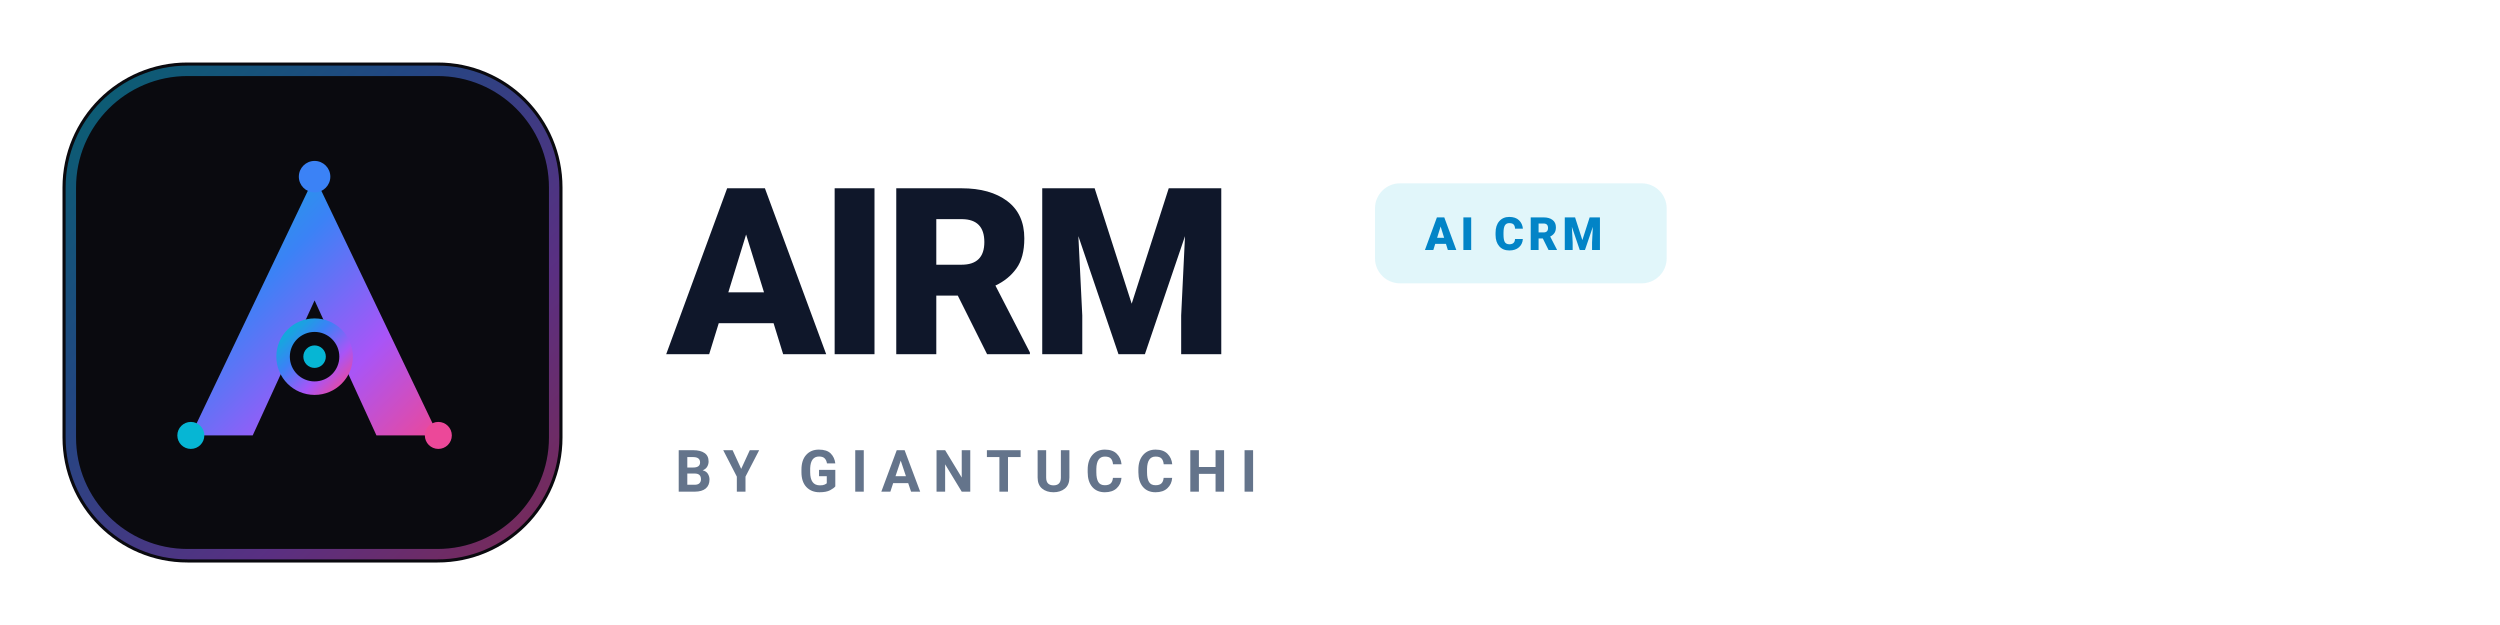
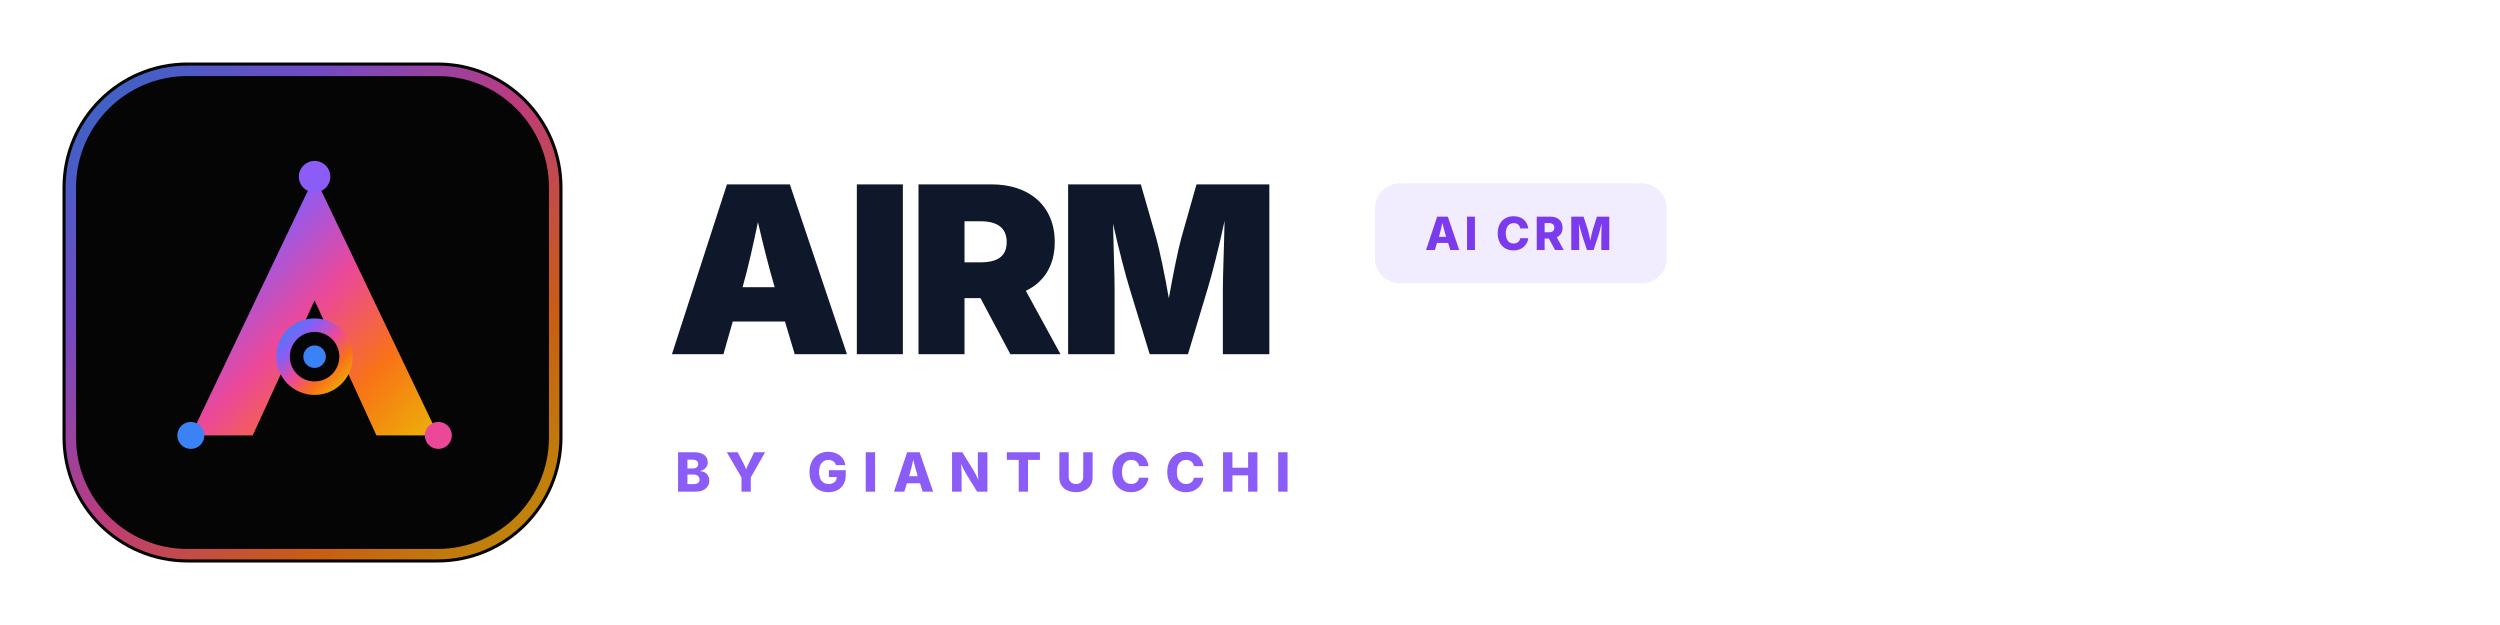
<svg xmlns="http://www.w3.org/2000/svg" width="600" height="150" viewBox="0 0 600 150" fill="none">
  <defs>
-     <linearGradient id="airm-brand-grad" x1="0%" y1="0%" x2="100%" y2="100%">
-       <stop offset="0%" stop-color="#06b6d4" />
-       <stop offset="35%" stop-color="#3b82f6" />
-       <stop offset="70%" stop-color="#a855f7" />
-       <stop offset="100%" stop-color="#ec4899" />
+     <linearGradient id="giantucchi-brand-grad" x1="0%" y1="0%" x2="100%" y2="100%">
+       <stop offset="0%" stop-color="#3b82f6" />
+       <stop offset="25%" stop-color="#8b5cf6" />
+       <stop offset="50%" stop-color="#ec4899" />
+       <stop offset="75%" stop-color="#f97316" />
+       <stop offset="100%" stop-color="#eab308" />
    </linearGradient>
  </defs>
  <g transform="translate(15, 15)">
-     <rect width="120" height="120" rx="30" fill="#0a0a0f" />
-     <rect width="116" height="116" x="2" y="2" rx="28" stroke="url(#airm-brand-grad)" stroke-width="2.5" stroke-opacity="0.5" />
+     <rect width="120" height="120" rx="30" fill="#050505" />
+     <rect width="116" height="116" x="2" y="2" rx="28" stroke="url(#giantucchi-brand-grad)" stroke-width="2.5" stroke-opacity="0.8" />
    <g transform="translate(20, 22) scale(0.27)">
-       <path d="M150 20 L260 250 H205 L150 130 L95 250 H40 L150 20 Z" fill="url(#airm-brand-grad)" />
-       <circle cx="150" cy="180" r="28" fill="#0a0a0f" stroke="url(#airm-brand-grad)" stroke-width="12" />
-       <circle cx="150" cy="180" r="10" fill="#06b6d4" />
-       <circle cx="40" cy="250" r="12" fill="#06b6d4" />
+       <path d="M150 20 L260 250 H205 L150 130 L95 250 H40 L150 20 Z" fill="url(#giantucchi-brand-grad)" />
+       <circle cx="150" cy="180" r="28" fill="#050505" stroke="url(#giantucchi-brand-grad)" stroke-width="12" />
+       <circle cx="150" cy="180" r="10" fill="#3b82f6" />
+       <circle cx="40" cy="250" r="12" fill="#3b82f6" />
      <circle cx="260" cy="250" r="12" fill="#ec4899" />
-       <circle cx="150" cy="20" r="14" fill="#3b82f6" />
+       <circle cx="150" cy="20" r="14" fill="#8b5cf6" />
    </g>
  </g>
-   <text x="160" y="85" font-family="-apple-system, BlinkMacSystemFont, 'Segoe UI', Roboto, 'Helvetica Neue', sans-serif" font-size="56" font-weight="900" letter-spacing="-1.5" fill="#0f172a">
+   <text x="160" y="85" font-family="'Inter', -apple-system, BlinkMacSystemFont, 'Segoe UI', Roboto, sans-serif" font-size="56" font-weight="900" letter-spacing="-1.5" fill="#0f172a">
    AIRM
  </text>
-   <text x="162" y="118" font-family="-apple-system, BlinkMacSystemFont, 'Segoe UI', Roboto, 'Helvetica Neue', sans-serif" font-size="14" font-weight="700" letter-spacing="3" fill="#64748b">
+   <text x="162" y="118" font-family="'Inter', -apple-system, BlinkMacSystemFont, 'Segoe UI', Roboto, sans-serif" font-size="13" font-weight="800" letter-spacing="3.5" fill="#8b5cf6">
    BY GIANTUCCHI
  </text>
-   <rect x="330" y="44" width="70" height="24" rx="6" fill="#06b6d4" fill-opacity="0.12" />
-   <text x="342" y="60" font-family="-apple-system, BlinkMacSystemFont, 'Segoe UI', Roboto, 'Helvetica Neue', sans-serif" font-size="11" font-weight="800" letter-spacing="1" fill="#0284c7">
+   <rect x="330" y="44" width="70" height="24" rx="6" fill="#8b5cf6" fill-opacity="0.12" />
+   <text x="342" y="60" font-family="'Inter', -apple-system, BlinkMacSystemFont, 'Segoe UI', Roboto, sans-serif" font-size="11" font-weight="800" letter-spacing="1" fill="#7c3aed">
    AI CRM
  </text>
</svg>
